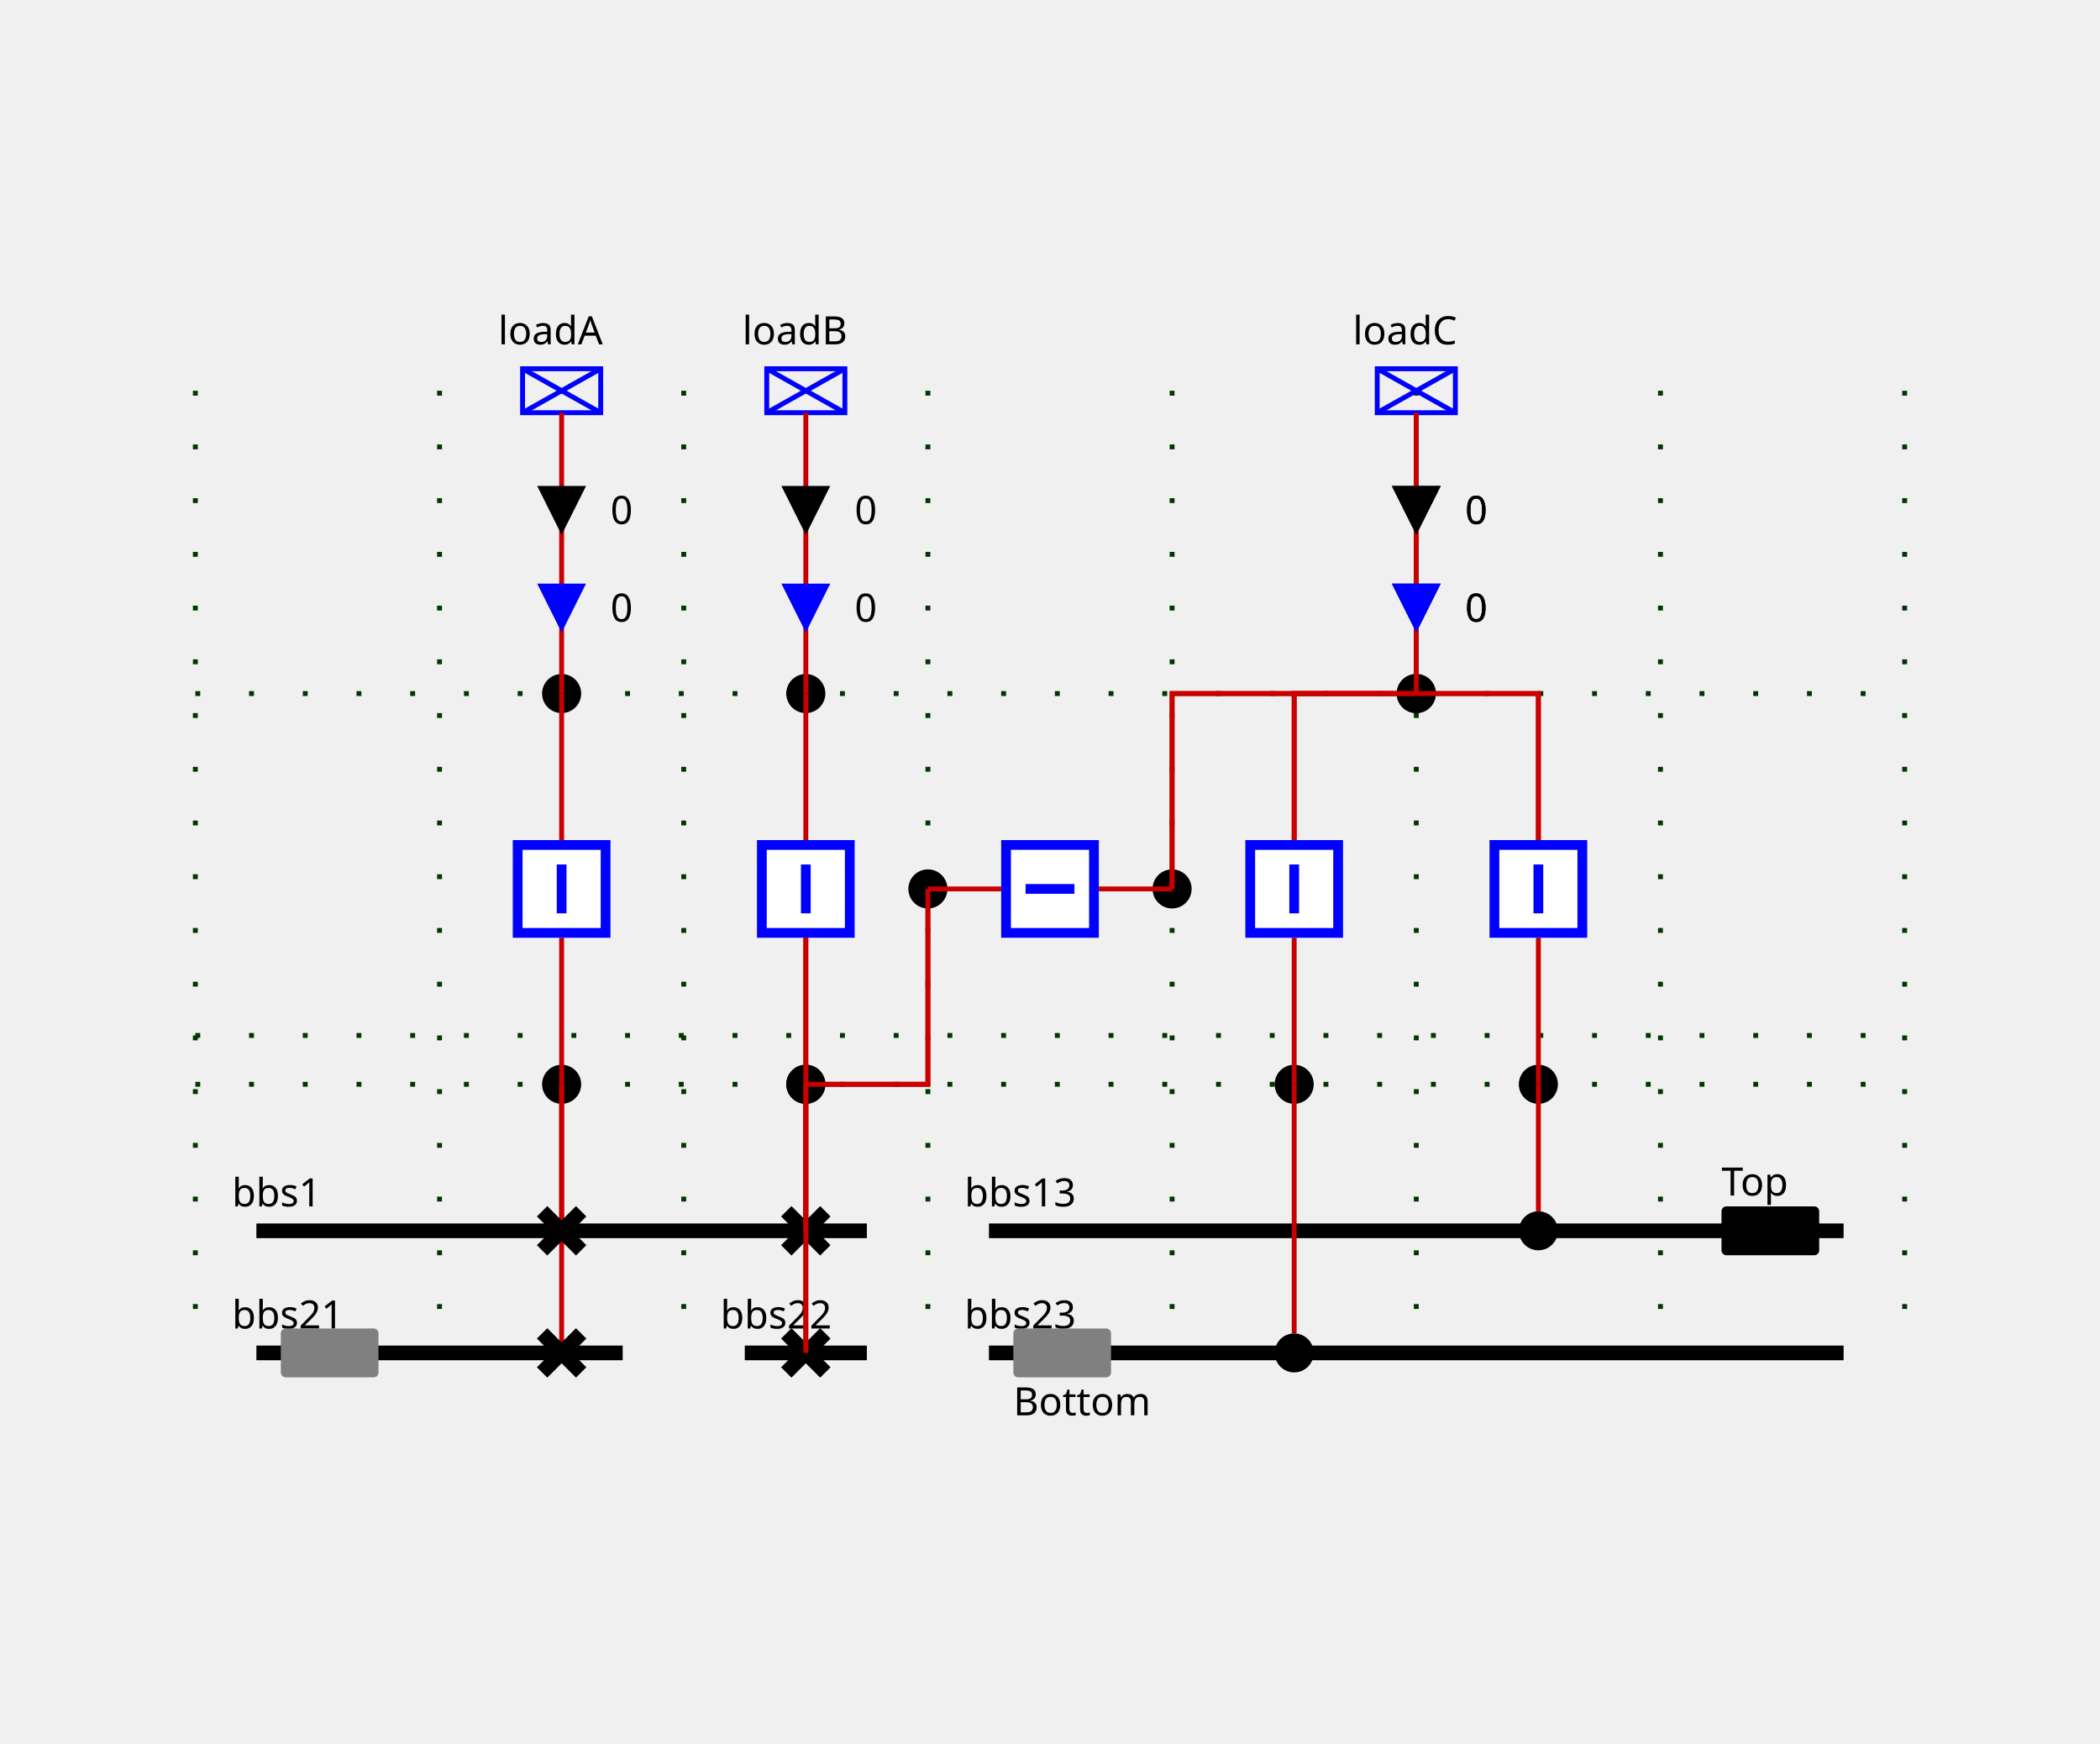
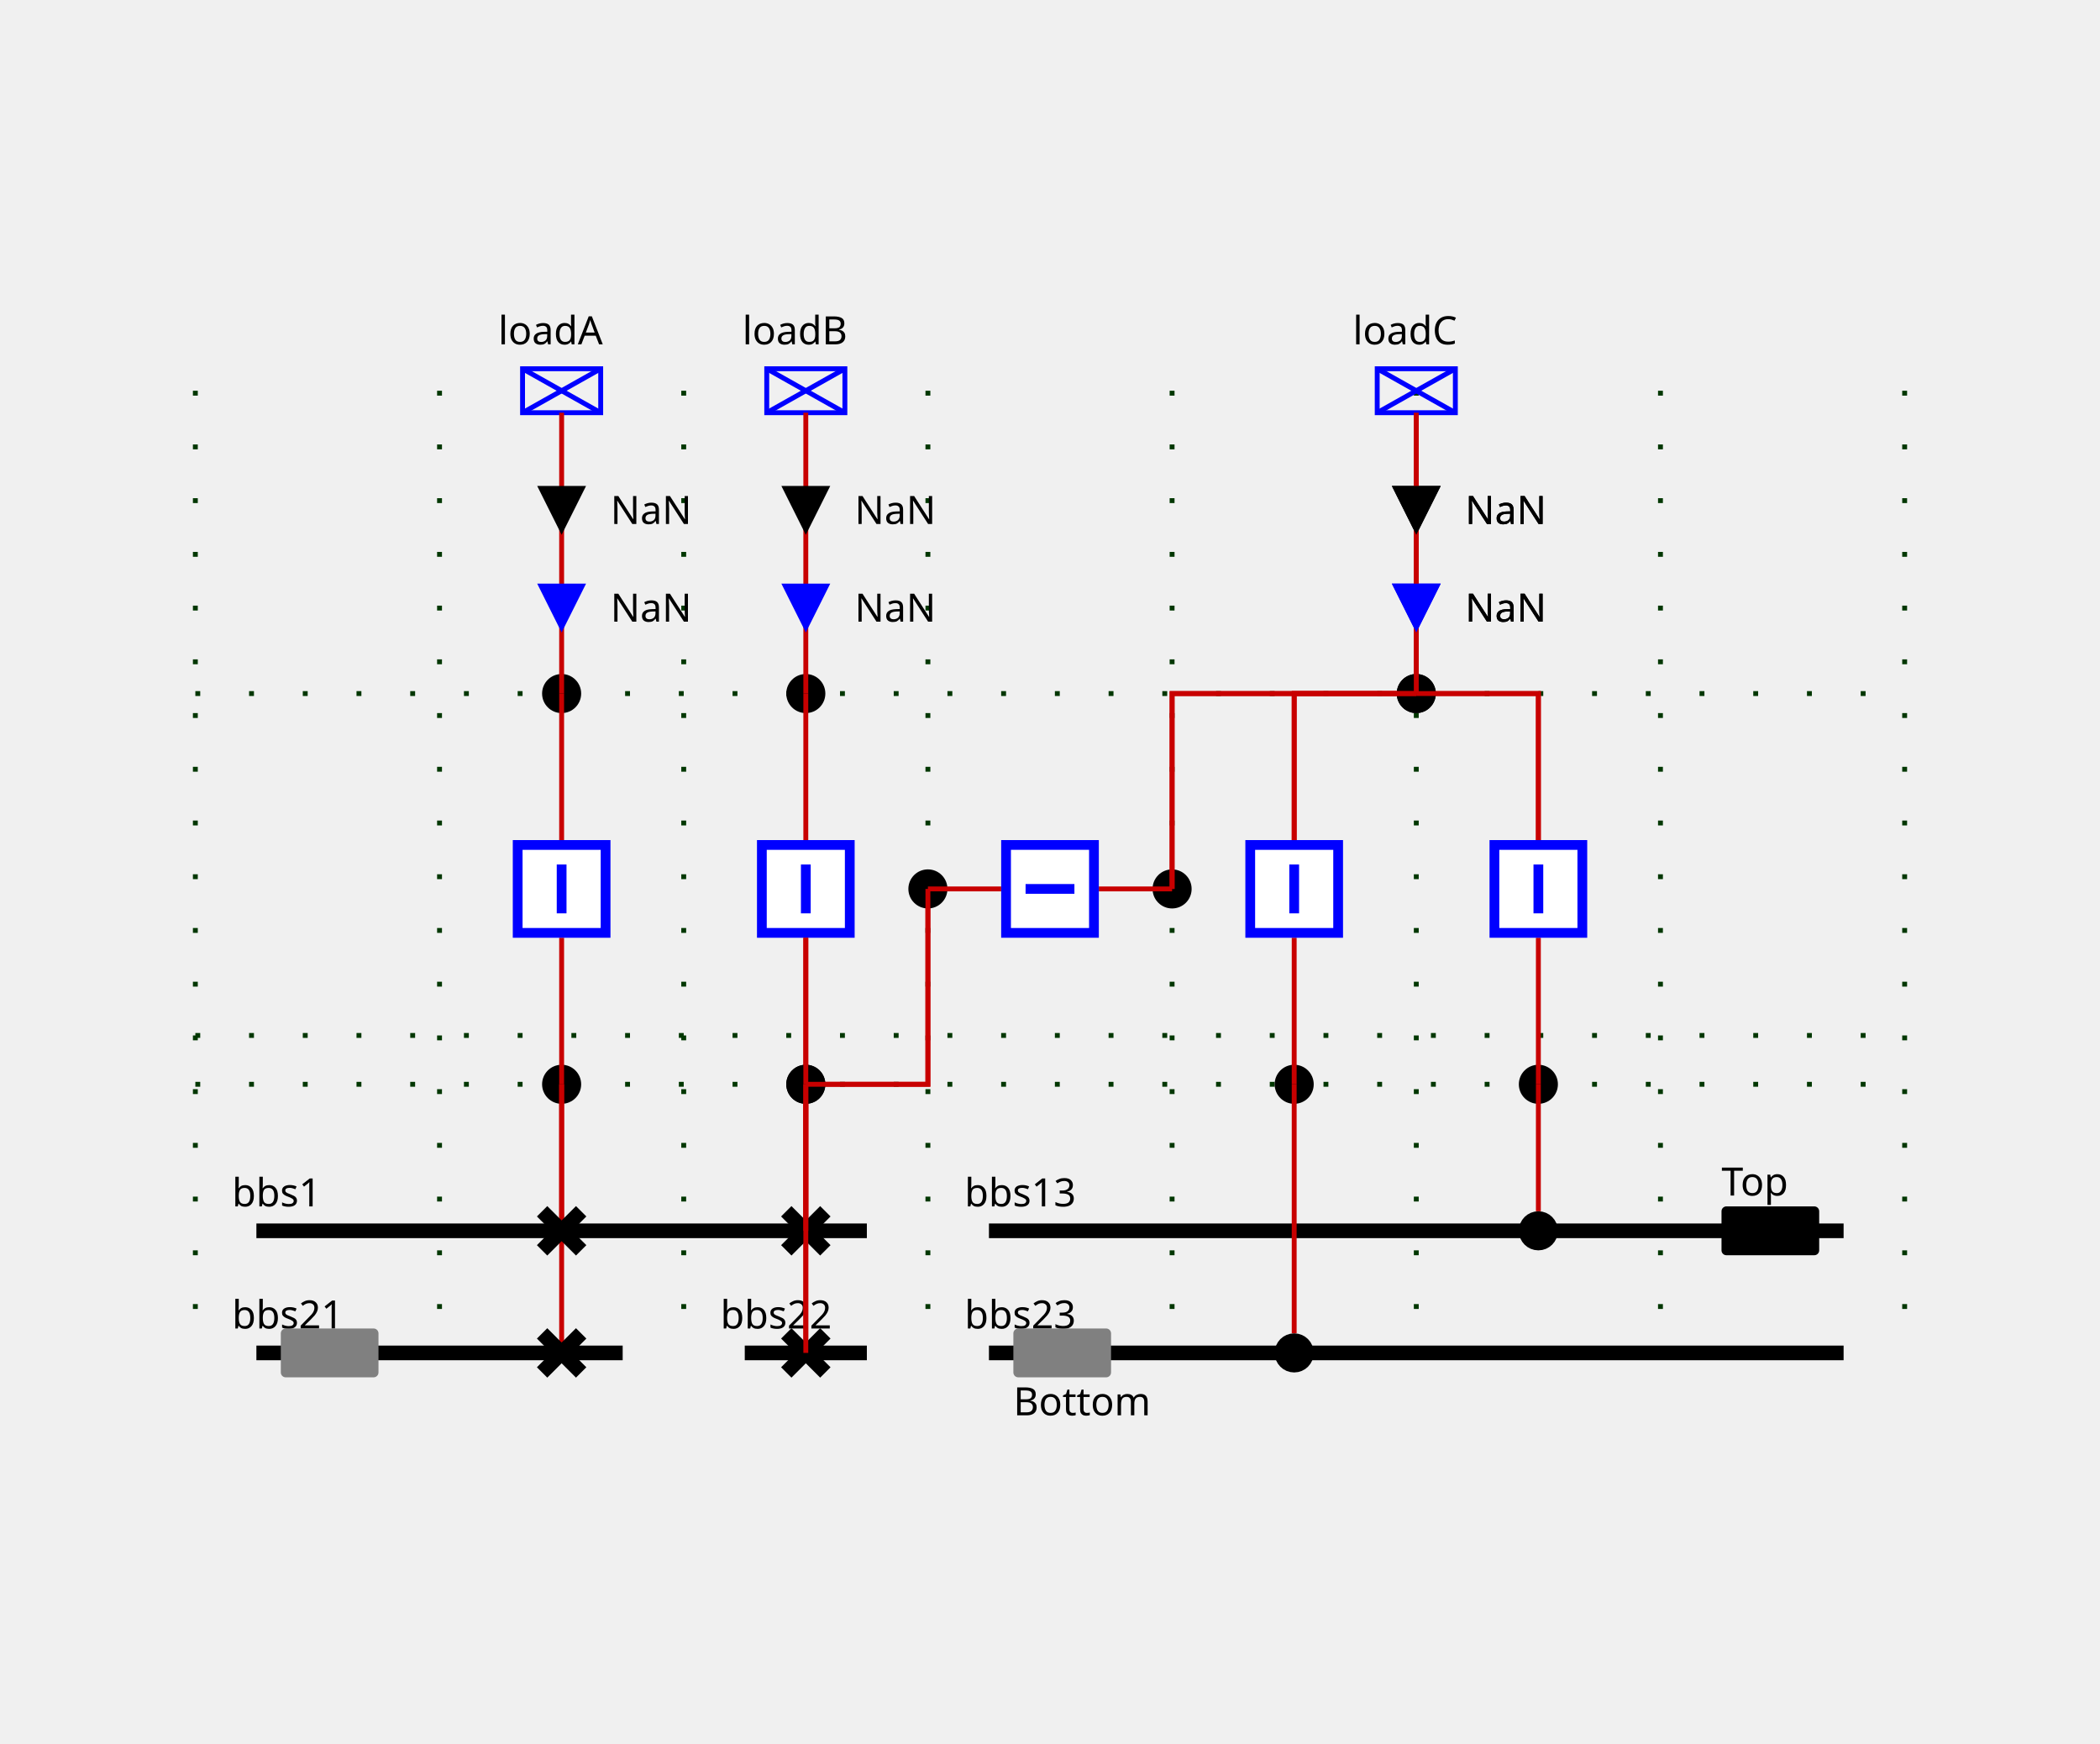
<svg xmlns="http://www.w3.org/2000/svg" height="357.0" viewBox="0 0 430.0 357.0" width="430.0">
  <style>
/* ----------------------------------------------------------------------- */
/* File: tautologies.css ------------------------------------------------- */
.sld-out .sld-arrow-in {visibility: hidden}
.sld-in .sld-arrow-out {visibility: hidden}
.sld-closed .sld-sw-open {visibility: hidden}
.sld-open .sld-sw-closed {visibility: hidden}
.sld-hidden-node {visibility: hidden}
.sld-top-feeder .sld-label {dominant-baseline: auto}
.sld-bottom-feeder .sld-label {dominant-baseline: hanging}
.sld-arrow-p .sld-label {dominant-baseline: middle}
.sld-arrow-q .sld-label {dominant-baseline: middle}
/* ----------------------------------------------------------------------- */
/* File : components.css ------------------------------------------------- */
/* Stroke black */
.sld-disconnector {stroke-width: 3; stroke: black; fill: none}
/* Stroke blue */
.sld-breaker {stroke-width: 2; stroke: blue; fill:white}
/* Stroke --sld-vl-color with fallback black */
.sld-bus-connection {stroke: var(--sld-vl-color, black); stroke-width: 4; fill: none}
.sld-busbar-section {stroke: var(--sld-vl-color, black); stroke-width: 3; fill: none}
/* Stroke --sld-vl-color with fallback red */
.sld-wire {stroke: var(--sld-vl-color, #c80000); fill: none}
/* Stroke --sld-vl-color with fallback blue */
.sld-load-break-switch {stroke: var(--sld-vl-color, blue); fill: none}
.sld-load {stroke: var(--sld-vl-color, blue); fill: none}
.sld-generator {stroke: var(--sld-vl-color, blue); fill: none}
.sld-two-wt {stroke: var(--sld-vl-color, blue); fill: none}
.sld-three-wt {stroke: var(--sld-vl-color, blue); fill: none}
.sld-winding {stroke: var(--sld-vl-color, blue); fill: none}
.sld-capacitor {stroke: var(--sld-vl-color, blue); fill: none}
.sld-inductor {stroke: var(--sld-vl-color, blue); fill: none}
.sld-pst {stroke: var(--sld-vl-color, blue); fill: none}
.sld-pst-arrow {stroke: black; fill: none}
.sld-svc {stroke: var(--sld-vl-color, blue); fill: none}
.sld-vsc {stroke: var(--sld-vl-color, blue); font-size: 7.43px; fill: none}
/* Stroke none &amp; fill: --sld-vl-color */
.sld-node-infos {stroke: none; fill: var(--sld-vl-color, black)}
/* Stroke none &amp; fill: black */
.sld-label {stroke: none; fill: black; font: 8px "Verdana"}
.sld-graph-label {stroke: none; fill: black; font: 12px "Verdana"}
.sld-node {stroke: none; fill: black}
.sld-flash {stroke: none; fill: black}
.sld-lock {stroke: none; fill: black}
/* Specific */
.sld-grid {stroke: #003700; stroke-dasharray: 1,10}
.sld-arrow-p {fill:black}
.sld-arrow-q {fill:blue}
.sld-frame {fill: var(--sld-background-color, transparent)}
/* Stroke maroon for fictitious switch */
.sld-breaker.sld-fictitious {stroke: maroon}
.sld-disconnector.sld-fictitious {stroke: maroon}
.sld-load-break-switch.sld-fictitious {stroke: maroon}
.sld-busbar-section.sld-fictitious {stroke: var(--sld-vl-color, #c80000); stroke-width: 1}
/* ----------------------------------------------------------------------- */
/* File : components.css ------------------------------------------------- */
.sld-voltage-indicator .sld-label {dominant-baseline: middle}
.sld-voltage-indicator .sld-unpowered {stroke: none; fill: grey}
.sld-voltage-indicator .sld-powered {stroke: none; fill: var(--sld-vl-color, black)}
.sld-powered .sld-unpowered {visibility: hidden}
.sld-unpowered .sld-powered {visibility: hidden}
</style>
  <rect class="sld-frame" height="100%" width="100%" />
  <g>
    <g class="sld-grid" id="GRID_vl1">
      <line x1="40.0" x2="40.0" y1="80.0" y2="277.0" />
      <line x1="90.0" x2="90.0" y1="80.0" y2="277.0" />
      <line x1="140.0" x2="140.0" y1="80.0" y2="277.0" />
      <line x1="190.0" x2="190.0" y1="80.0" y2="277.0" />
      <line x1="240.0" x2="240.0" y1="80.0" y2="277.0" />
      <line x1="290.0" x2="290.0" y1="80.0" y2="277.0" />
      <line x1="340.0" x2="340.0" y1="80.0" y2="277.0" />
      <line x1="390.0" x2="390.0" y1="80.0" y2="277.0" />
      <line x1="40.0" x2="390.0" y1="222.0" y2="222.0" />
      <line x1="40.0" x2="390.0" y1="212.0" y2="212.0" />
      <line x1="40.0" x2="390.0" y1="142.0" y2="142.0" />
    </g>
    <g class="sld-busbar-section" id="idbbs1" transform="translate(52.5,252.0)">
      <line x1="0" x2="125.0" y1="0" y2="0" />
      <text class="sld-label" id="bbs1_NW_LABEL" x="-5.0" y="-5.0">bbs1</text>
    </g>
    <g class="sld-busbar-section" id="idbbs21" transform="translate(52.5,277.0)">
      <line x1="0" x2="75.0" y1="0" y2="0" />
      <text class="sld-label" id="bbs21_NW_LABEL" x="-5.0" y="-5.0">bbs21</text>
      <g class="sld-voltage-indicator sld-unpowered" id="idbbs21_VOLTAGE_INDICATOR" transform="translate(5.0,-5.0)">
        <rect class="sld-powered" height="10" rx="1" ry="1" width="20" />
        <rect class="sld-unpowered" height="10" rx="1" ry="1" width="20" />
      </g>
    </g>
    <g class="sld-busbar-section" id="idbbs22" transform="translate(152.5,277.0)">
      <line x1="0" x2="25.0" y1="0" y2="0" />
      <text class="sld-label" id="bbs22_NW_LABEL" x="-5.0" y="-5.0">bbs22</text>
    </g>
    <g class="sld-busbar-section" id="idbbs13" transform="translate(202.5,252.0)">
      <line x1="0" x2="175.0" y1="0" y2="0" />
      <text class="sld-label" id="bbs13_NW_LABEL" x="-5.0" y="-5.0">bbs13</text>
      <g class="sld-voltage-indicator sld-powered" id="idbbs13_VOLTAGE_INDICATOR" transform="translate(150.0,-5.0)">
        <rect class="sld-powered" height="10" rx="1" ry="1" width="20" />
        <rect class="sld-unpowered" height="10" rx="1" ry="1" width="20" />
        <text class="sld-label" x="0.0" y="-5.0">Top</text>
      </g>
    </g>
    <g class="sld-busbar-section" id="idbbs23" transform="translate(202.5,277.0)">
      <line x1="0" x2="175.0" y1="0" y2="0" />
      <text class="sld-label" id="bbs23_NW_LABEL" x="-5.0" y="-5.0">bbs23</text>
      <g class="sld-voltage-indicator sld-unpowered" id="idbbs23_VOLTAGE_INDICATOR" transform="translate(5.0,-5.0)">
        <rect class="sld-powered" height="10" rx="1" ry="1" width="20" />
        <rect class="sld-unpowered" height="10" rx="1" ry="1" width="20" />
        <text class="sld-label" x="0.0" y="15.0">Bottom</text>
      </g>
    </g>
    <g class="cell idEXTERN_32_0" id="idEXTERN_32_0">
      <g class="sld-node sld-fictitious" id="idINTERNAL_95_vl1_95_3" transform="translate(111.0,218.0)">
        <circle cx="4" cy="4" r="4" />
      </g>
      <g class="sld-node sld-fictitious" id="idINTERNAL_95_vl1_95_loadA" transform="translate(111.0,138.0)">
        <circle cx="4" cy="4" r="4" />
      </g>
      <g class="sld-load sld-top-feeder" id="idloadA" transform="translate(107.0,75.5)">
        <rect height="9" width="16" />
        <line x1="0" x2="16" y1="0" y2="9" />
        <line x1="16" x2="0" y1="0" y2="9" />
        <text class="sld-label" id="loadA_N_LABEL" x="-5.0" y="-5.0">loadA</text>
      </g>
      <g class="sld-wire" id="_95_vl1_95_d1_95_INTERNAL_95_vl1_95_3">
        <polyline points="115.0,252.0,115.0,222.0" />
      </g>
      <g class="sld-wire" id="_95_vl1_95_INTERNAL_95_vl1_95_3_95_fA">
        <polyline points="115.0,222.0,115.0,192.0" />
      </g>
      <g class="sld-wire" id="_95_vl1_95_d2_95_INTERNAL_95_vl1_95_3">
        <polyline points="115.0,277.0,115.0,222.0" />
      </g>
      <g class="sld-wire" id="_95_vl1_95_fA_95_INTERNAL_95_vl1_95_loadA">
        <polyline points="115.0,172.0,115.0,142.0" />
      </g>
      <g class="sld-wire" id="_95_vl1_95_INTERNAL_95_vl1_95_loadA_95_loadA">
        <polyline points="115.0,142.0,115.0,84.5" />
      </g>
      <g class="sld-arrow-p sld-in" id="idloadA_ARROW_ACTIVE" transform="translate(110.0,99.5)">
        <polygon class="sld-arrow-in" points="0,0 10,0 5,10" />
        <polygon class="sld-arrow-out" points="5,0 10,10 0,10" />
-         <text class="sld-label" x="15.0" y="5.0">0</text>
+         <text class="sld-label" x="15.0" y="5.0">NaN</text>
      </g>
      <g class="sld-arrow-q sld-in" id="idloadA_ARROW_REACTIVE" transform="translate(110.0,119.5)">
        <polygon class="sld-arrow-in" points="0,0 10,0 5,10" />
        <polygon class="sld-arrow-out" points="5,0 10,10 0,10" />
-         <text class="sld-label" x="15.0" y="5.0">0</text>
+         <text class="sld-label" x="15.0" y="5.0">NaN</text>
      </g>
      <g class="sld-disconnector sld-closed" id="idd1" transform="translate(111.0,248.0)">
        <path class="sld-sw-closed" d="M0,0 8,8 M8,0 0,8" />
        <path class="sld-sw-open" d="M8,0 0,8" />
      </g>
      <g class="sld-breaker sld-closed" id="idfA" transform="translate(105.0,172.0)">
        <path class="sld-sw-closed" d="M1,1 V19 H19 V1z M10,5 V15" />
        <path class="sld-sw-open" d="M1,1 V19 H19 V1z M5,10 H15" />
      </g>
      <g class="sld-disconnector sld-closed" id="idd2" transform="translate(111.0,273.0)">
        <path class="sld-sw-closed" d="M0,0 8,8 M8,0 0,8" />
        <path class="sld-sw-open" d="M8,0 0,8" />
      </g>
    </g>
    <g class="cell idEXTERN_32_1" id="idEXTERN_32_1">
      <g class="sld-node sld-fictitious" id="idINTERNAL_95_vl1_95_5" transform="translate(161.0,218.0)">
        <circle cx="4" cy="4" r="4" />
      </g>
      <g class="sld-node sld-fictitious" id="idINTERNAL_95_vl1_95_loadB" transform="translate(161.0,138.0)">
        <circle cx="4" cy="4" r="4" />
      </g>
      <g class="sld-load sld-top-feeder" id="idloadB" transform="translate(157.0,75.5)">
        <rect height="9" width="16" />
        <line x1="0" x2="16" y1="0" y2="9" />
        <line x1="16" x2="0" y1="0" y2="9" />
        <text class="sld-label" id="loadB_N_LABEL" x="-5.0" y="-5.0">loadB</text>
      </g>
      <g class="sld-wire" id="_95_vl1_95_INTERNAL_95_vl1_95_5_95_fB">
        <polyline points="165.0,222.0,165.0,192.0" />
      </g>
      <g class="sld-wire" id="_95_vl1_95_b1_95_INTERNAL_95_vl1_95_5">
        <polyline points="165.0,277.0,165.0,222.0" />
      </g>
      <g class="sld-wire" id="_95_vl1_95_b2_95_INTERNAL_95_vl1_95_5">
        <polyline points="165.0,252.0,165.0,222.0" />
      </g>
      <g class="sld-wire" id="_95_vl1_95_INTERNAL_95_vl1_95_5_95_INTERNAL_95_vl1_95_Shunt_32_2_46_1">
        <polyline points="165.0,222.0,190.0,222.0,190.0,182.0" />
      </g>
      <g class="sld-wire" id="_95_vl1_95_fB_95_INTERNAL_95_vl1_95_loadB">
        <polyline points="165.0,172.0,165.0,142.0" />
      </g>
      <g class="sld-wire" id="_95_vl1_95_INTERNAL_95_vl1_95_loadB_95_loadB">
        <polyline points="165.0,142.0,165.0,84.5" />
      </g>
      <g class="sld-arrow-p sld-in" id="idloadB_ARROW_ACTIVE" transform="translate(160.0,99.5)">
        <polygon class="sld-arrow-in" points="0,0 10,0 5,10" />
        <polygon class="sld-arrow-out" points="5,0 10,10 0,10" />
-         <text class="sld-label" x="15.0" y="5.0">0</text>
+         <text class="sld-label" x="15.0" y="5.0">NaN</text>
      </g>
      <g class="sld-arrow-q sld-in" id="idloadB_ARROW_REACTIVE" transform="translate(160.0,119.5)">
        <polygon class="sld-arrow-in" points="0,0 10,0 5,10" />
        <polygon class="sld-arrow-out" points="5,0 10,10 0,10" />
-         <text class="sld-label" x="15.0" y="5.0">0</text>
+         <text class="sld-label" x="15.0" y="5.0">NaN</text>
      </g>
      <g class="sld-breaker sld-closed" id="idfB" transform="translate(155.0,172.0)">
        <path class="sld-sw-closed" d="M1,1 V19 H19 V1z M10,5 V15" />
        <path class="sld-sw-open" d="M1,1 V19 H19 V1z M5,10 H15" />
      </g>
      <g class="sld-disconnector sld-closed" id="idb1" transform="translate(161.0,273.0)">
        <path class="sld-sw-closed" d="M0,0 8,8 M8,0 0,8" />
        <path class="sld-sw-open" d="M8,0 0,8" />
      </g>
      <g class="sld-disconnector sld-closed" id="idb2" transform="translate(161.0,248.0)">
        <path class="sld-sw-closed" d="M0,0 8,8 M8,0 0,8" />
        <path class="sld-sw-open" d="M8,0 0,8" />
      </g>
    </g>
    <g class="cell idSHUNT_32_2" id="idSHUNT_32_2">
      <g class="sld-node sld-fictitious" id="idINTERNAL_95_vl1_95_5" transform="translate(161.0,218.0)">
        <circle cx="4" cy="4" r="4" />
      </g>
      <g class="sld-node sld-fictitious" id="idINTERNAL_95_vl1_95_Shunt_32_2_46_1" transform="translate(186.0,178.0)">
        <circle cx="4" cy="4" r="4" />
      </g>
      <g class="sld-node sld-fictitious" id="idINTERNAL_95_vl1_95_Shunt_32_2_46_2" transform="translate(236.0,178.0)">
        <circle cx="4" cy="4" r="4" />
      </g>
      <g class="sld-node sld-fictitious" id="idINTERNAL_95_vl1_95_loadC" transform="translate(286.0,138.0)">
        <circle cx="4" cy="4" r="4" />
      </g>
      <g class="sld-wire" id="_95_vl1_95_INTERNAL_95_vl1_95_5_95_fB">
        <polyline points="165.0,222.0,165.0,192.0" />
      </g>
      <g class="sld-wire" id="_95_vl1_95_b1_95_INTERNAL_95_vl1_95_5">
        <polyline points="165.0,277.0,165.0,222.0" />
      </g>
      <g class="sld-wire" id="_95_vl1_95_b2_95_INTERNAL_95_vl1_95_5">
        <polyline points="165.0,252.0,165.0,222.0" />
      </g>
      <g class="sld-wire" id="_95_vl1_95_INTERNAL_95_vl1_95_5_95_INTERNAL_95_vl1_95_Shunt_32_2_46_1">
        <polyline points="165.0,222.0,190.0,222.0,190.0,182.0" />
      </g>
      <g class="sld-wire" id="_95_vl1_95_link_95_INTERNAL_95_vl1_95_Shunt_32_2_46_1">
        <polyline points="205.0,182.0,190.0,182.0" />
      </g>
      <g class="sld-wire" id="_95_vl1_95_link_95_INTERNAL_95_vl1_95_Shunt_32_2_46_2">
        <polyline points="225.0,182.0,240.0,182.0" />
      </g>
      <g class="sld-wire" id="_95_vl1_95_INTERNAL_95_vl1_95_loadC_95_INTERNAL_95_vl1_95_Shunt_32_2_46_2">
        <polyline points="290.0,142.0,240.0,142.0,240.0,182.0" />
      </g>
      <g class="sld-wire" id="_95_vl1_95_c1_95_INTERNAL_95_vl1_95_loadC">
        <polyline points="265.0,172.0,265.0,142.0,290.0,142.0" />
      </g>
      <g class="sld-wire" id="_95_vl1_95_c2_95_INTERNAL_95_vl1_95_loadC">
        <polyline points="315.0,172.0,315.0,142.0,290.0,142.0" />
      </g>
      <g class="sld-wire" id="_95_vl1_95_INTERNAL_95_vl1_95_loadC_95_loadC">
        <polyline points="290.0,142.0,290.0,84.5" />
      </g>
      <g class="sld-arrow-p sld-in" id="idloadC_ARROW_ACTIVE" transform="translate(285.0,99.5)">
        <polygon class="sld-arrow-in" points="0,0 10,0 5,10" />
        <polygon class="sld-arrow-out" points="5,0 10,10 0,10" />
-         <text class="sld-label" x="15.0" y="5.0">0</text>
+         <text class="sld-label" x="15.0" y="5.0">NaN</text>
      </g>
      <g class="sld-arrow-q sld-in" id="idloadC_ARROW_REACTIVE" transform="translate(285.0,119.5)">
        <polygon class="sld-arrow-in" points="0,0 10,0 5,10" />
        <polygon class="sld-arrow-out" points="5,0 10,10 0,10" />
-         <text class="sld-label" x="15.0" y="5.0">0</text>
+         <text class="sld-label" x="15.0" y="5.0">NaN</text>
      </g>
      <g class="sld-breaker sld-closed" id="idlink" transform="translate(205.0,172.0)">
        <path class="sld-sw-closed" d="M1,1 V19 H19 V1z M10,5 V15" transform="rotate(90.0,10.0,10.0)" />
        <path class="sld-sw-open" d="M1,1 V19 H19 V1z M5,10 H15" transform="rotate(90.0,10.0,10.0)" />
      </g>
    </g>
    <g class="cell idEXTERN_32_3" id="idEXTERN_32_3">
      <g class="sld-node sld-fictitious" id="idINTERNAL_95_vl1_95_loadC" transform="translate(286.0,138.0)">
        <circle cx="4" cy="4" r="4" />
      </g>
      <g class="sld-node sld-fictitious" id="idINTERNAL_95_vl1_95_c1" transform="translate(261.0,218.0)">
        <circle cx="4" cy="4" r="4" />
      </g>
      <g class="sld-node sld-fictitious" id="idINTERNAL_95_vl1_95_c2" transform="translate(311.0,218.0)">
        <circle cx="4" cy="4" r="4" />
      </g>
      <g class="sld-load sld-top-feeder" id="idloadC" transform="translate(282.0,75.5)">
        <rect height="9" width="16" />
        <line x1="0" x2="16" y1="0" y2="9" />
        <line x1="16" x2="0" y1="0" y2="9" />
        <text class="sld-label" id="loadC_N_LABEL" x="-5.0" y="-5.0">loadC</text>
      </g>
      <g class="sld-wire" id="_95_vl1_95_c1_95_INTERNAL_95_vl1_95_loadC">
        <polyline points="265.0,172.0,265.0,142.0,290.0,142.0" />
      </g>
      <g class="sld-wire" id="_95_vl1_95_c2_95_INTERNAL_95_vl1_95_loadC">
        <polyline points="315.0,172.0,315.0,142.0,290.0,142.0" />
      </g>
      <g class="sld-wire" id="_95_vl1_95_INTERNAL_95_vl1_95_loadC_95_loadC">
        <polyline points="290.0,142.0,290.0,84.5" />
      </g>
      <g class="sld-arrow-p sld-in" id="idloadC_ARROW_ACTIVE" transform="translate(285.0,99.5)">
        <polygon class="sld-arrow-in" points="0,0 10,0 5,10" />
        <polygon class="sld-arrow-out" points="5,0 10,10 0,10" />
-         <text class="sld-label" x="15.0" y="5.0">0</text>
+         <text class="sld-label" x="15.0" y="5.0">NaN</text>
      </g>
      <g class="sld-arrow-q sld-in" id="idloadC_ARROW_REACTIVE" transform="translate(285.0,119.5)">
        <polygon class="sld-arrow-in" points="0,0 10,0 5,10" />
        <polygon class="sld-arrow-out" points="5,0 10,10 0,10" />
-         <text class="sld-label" x="15.0" y="5.0">0</text>
+         <text class="sld-label" x="15.0" y="5.0">NaN</text>
      </g>
      <g class="sld-wire" id="_95_vl1_95_INTERNAL_95_vl1_95_loadC_95_INTERNAL_95_vl1_95_Shunt_32_2_46_2">
        <polyline points="290.0,142.0,240.0,142.0,240.0,182.0" />
      </g>
      <g class="sld-wire" id="_95_vl1_95_INTERNAL_95_vl1_95_c1_95_c1">
        <polyline points="265.0,222.0,265.0,192.0" />
      </g>
      <g class="sld-wire" id="_95_vl1_95_BUSCO_95_c1_95_INTERNAL_95_vl1_95_c1">
        <polyline points="265.0,273.0,265.0,222.0" />
      </g>
      <g class="sld-wire" id="_95_vl1_95_INTERNAL_95_vl1_95_c2_95_c2">
        <polyline points="315.0,222.0,315.0,192.0" />
      </g>
      <g class="sld-wire" id="_95_vl1_95_BUSCO_95_c2_95_INTERNAL_95_vl1_95_c2">
        <polyline points="315.0,248.0,315.0,222.0" />
      </g>
      <g class="sld-breaker sld-closed" id="idc1" transform="translate(255.0,172.0)">
        <path class="sld-sw-closed" d="M1,1 V19 H19 V1z M10,5 V15" />
        <path class="sld-sw-open" d="M1,1 V19 H19 V1z M5,10 H15" />
      </g>
      <g class="sld-bus-connection sld-fictitious" id="idBUSCO_95_c1" transform="translate(261.0,273.0)">
        <circle cx="4" cy="4" r="2" />
      </g>
      <g class="sld-breaker sld-closed" id="idc2" transform="translate(305.0,172.0)">
        <path class="sld-sw-closed" d="M1,1 V19 H19 V1z M10,5 V15" />
        <path class="sld-sw-open" d="M1,1 V19 H19 V1z M5,10 H15" />
      </g>
      <g class="sld-bus-connection sld-fictitious" id="idBUSCO_95_c2" transform="translate(311.0,248.0)">
        <circle cx="4" cy="4" r="2" />
      </g>
    </g>
  </g>
</svg>
